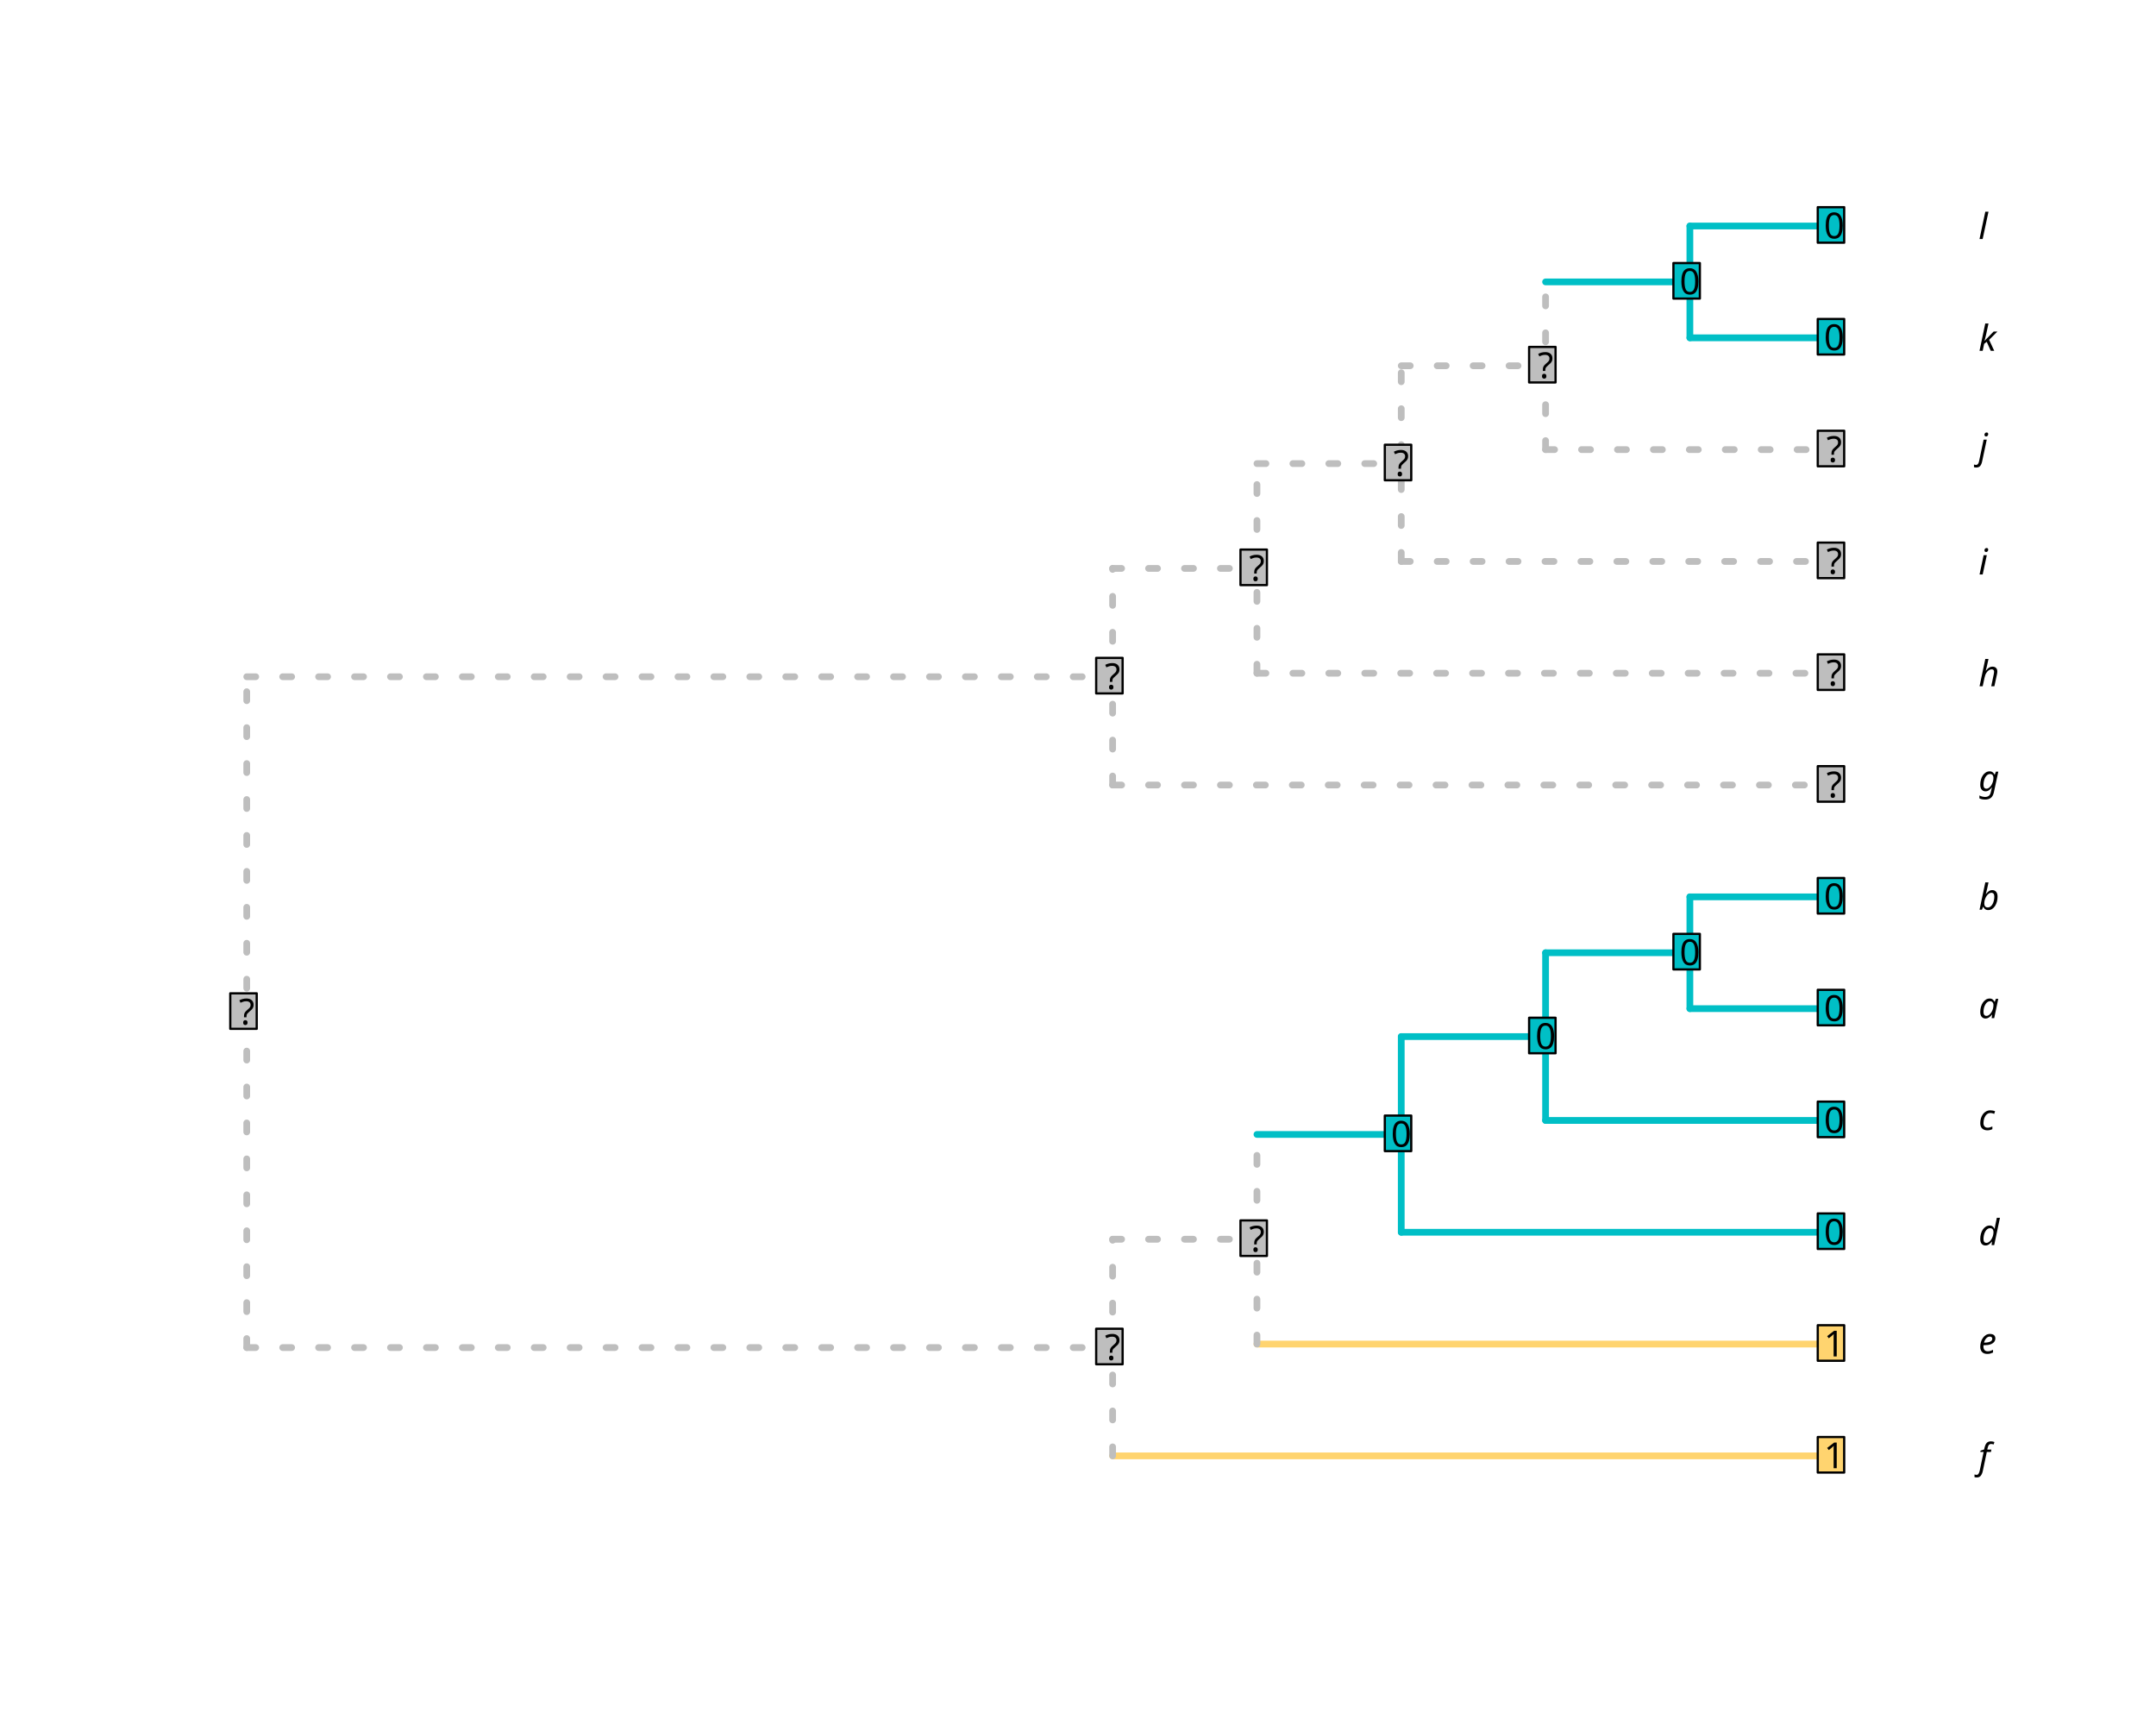
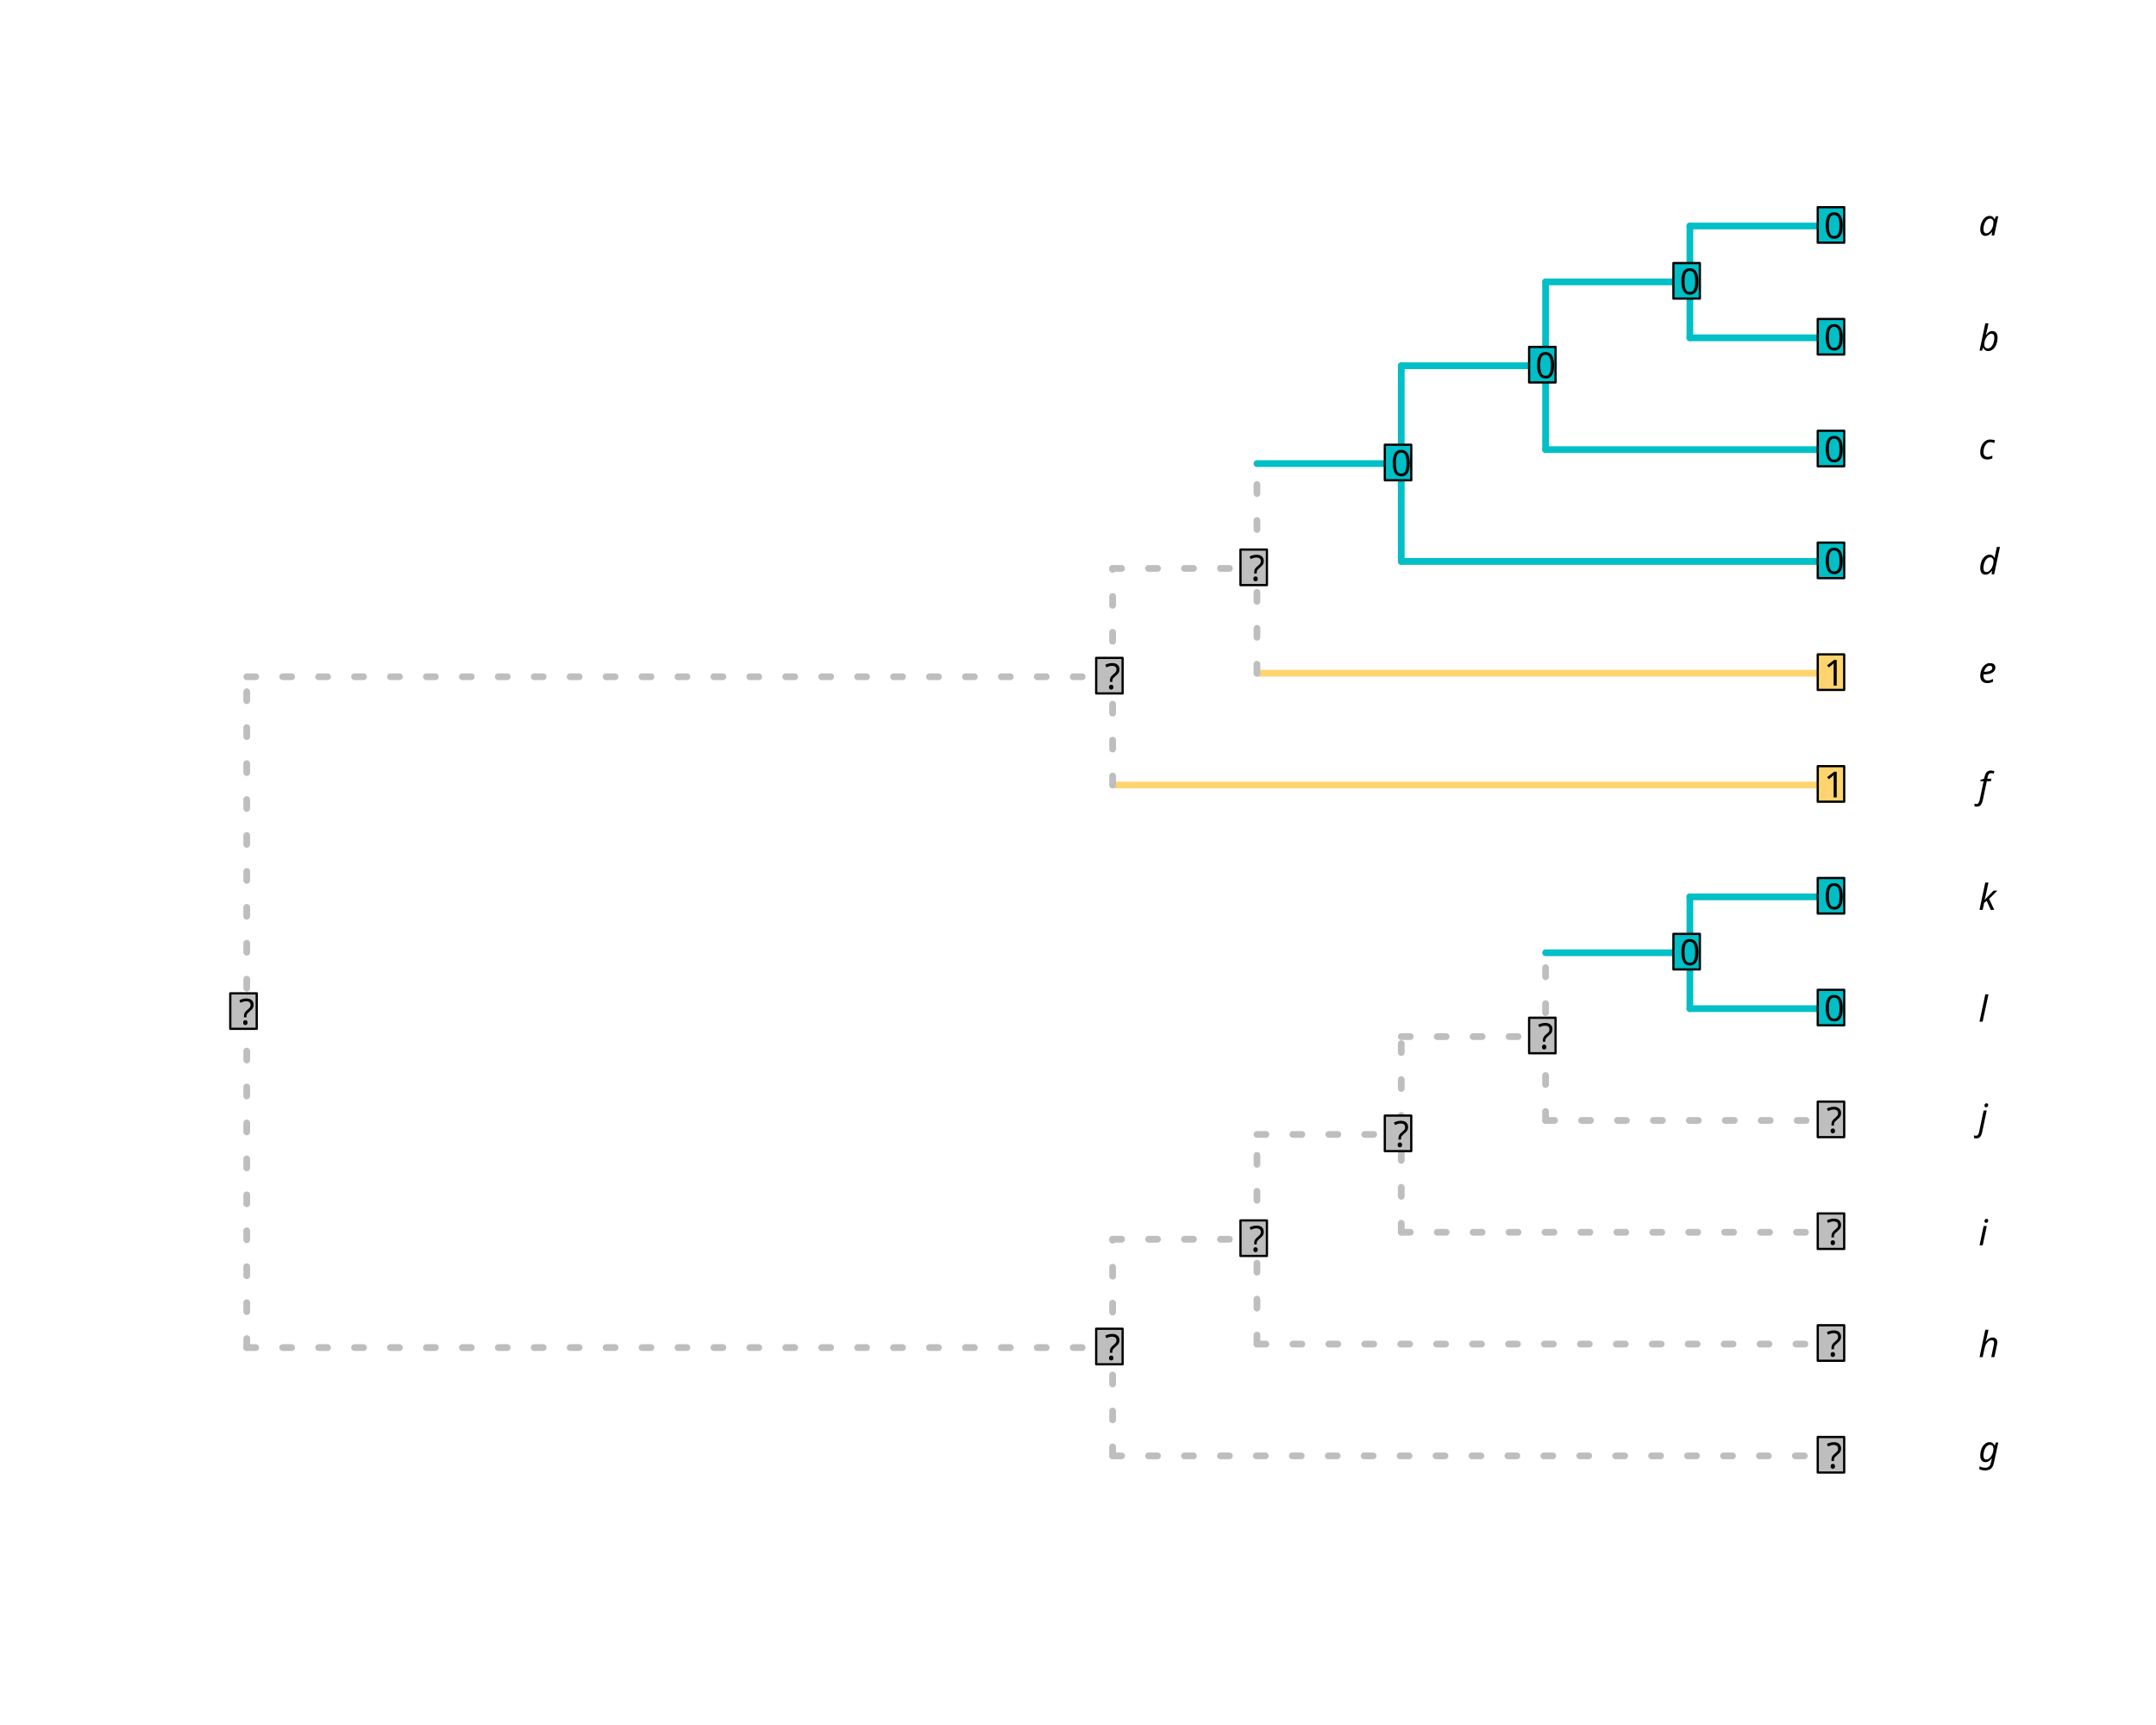
<svg xmlns="http://www.w3.org/2000/svg" class="svglite" data-engine-version="2.0" width="720.00pt" height="576.00pt" viewBox="0 0 720.00 576.00">
  <defs>
    <style type="text/css">
    .svglite line, .svglite polyline, .svglite polygon, .svglite path, .svglite rect, .svglite circle {
      fill: none;
      stroke: #000000;
      stroke-linecap: round;
      stroke-linejoin: round;
      stroke-miterlimit: 10.00;
    }
  </style>
  </defs>
  <rect width="100%" height="100%" style="stroke: none; fill: #FFFFFF;" />
  <defs>
    <clipPath id="cpMC4wMHw3MjAuMDB8MC4wMHw1NzYuMDA=">
      <rect x="0.00" y="0.00" width="720.00" height="576.00" />
    </clipPath>
  </defs>
  <g clip-path="url(#cpMC4wMHw3MjAuMDB8MC4wMHw1NzYuMDA=)">
</g>
  <defs>
    <clipPath id="cpNTkuMDR8Njg5Ljc2fDU5LjA0fDUwMi41Ng==">
      <rect x="59.04" y="59.04" width="630.72" height="443.52" />
    </clipPath>
  </defs>
  <g clip-path="url(#cpNTkuMDR8Njg5Ljc2fDU5LjA0fDUwMi41Ng==)">
    <line x1="82.40" y1="449.97" x2="371.56" y2="449.97" style="stroke-width: 2.25; stroke: #BEBEBE; stroke-dasharray: 3.00,9.00;" />
-     <line x1="371.56" y1="486.13" x2="612.54" y2="486.13" style="stroke-width: 2.25; stroke: #FFD46F;" />
+     <line x1="371.56" y1="486.13" x2="612.54" y2="486.13" style="stroke-width: 2.25; stroke: #BEBEBE; stroke-dasharray: 3.00,9.00;" />
    <line x1="371.56" y1="413.80" x2="419.76" y2="413.80" style="stroke-width: 2.25; stroke: #BEBEBE; stroke-dasharray: 3.00,9.00;" />
-     <line x1="419.76" y1="448.80" x2="612.54" y2="448.80" style="stroke-width: 2.25; stroke: #FFD46F;" />
-     <line x1="419.76" y1="378.80" x2="467.95" y2="378.80" style="stroke-width: 2.25; stroke: #00BFC6;" />
-     <line x1="467.95" y1="411.47" x2="612.54" y2="411.47" style="stroke-width: 2.25; stroke: #00BFC6;" />
-     <line x1="467.95" y1="346.13" x2="516.15" y2="346.13" style="stroke-width: 2.25; stroke: #00BFC6;" />
-     <line x1="516.15" y1="374.13" x2="612.54" y2="374.13" style="stroke-width: 2.25; stroke: #00BFC6;" />
+     <line x1="419.76" y1="448.80" x2="612.54" y2="448.80" style="stroke-width: 2.25; stroke: #BEBEBE; stroke-dasharray: 3.00,9.00;" />
+     <line x1="419.76" y1="378.80" x2="467.95" y2="378.80" style="stroke-width: 2.25; stroke: #BEBEBE; stroke-dasharray: 3.00,9.00;" />
+     <line x1="467.95" y1="411.47" x2="612.54" y2="411.47" style="stroke-width: 2.25; stroke: #BEBEBE; stroke-dasharray: 3.00,9.00;" />
+     <line x1="467.95" y1="346.13" x2="516.15" y2="346.13" style="stroke-width: 2.25; stroke: #BEBEBE; stroke-dasharray: 3.00,9.00;" />
+     <line x1="516.15" y1="374.13" x2="612.54" y2="374.13" style="stroke-width: 2.25; stroke: #BEBEBE; stroke-dasharray: 3.00,9.00;" />
    <line x1="516.15" y1="318.13" x2="564.34" y2="318.13" style="stroke-width: 2.25; stroke: #00BFC6;" />
    <line x1="564.34" y1="336.80" x2="612.54" y2="336.80" style="stroke-width: 2.25; stroke: #00BFC6;" />
    <line x1="564.34" y1="299.47" x2="612.54" y2="299.47" style="stroke-width: 2.25; stroke: #00BFC6;" />
    <line x1="82.40" y1="225.97" x2="371.56" y2="225.97" style="stroke-width: 2.25; stroke: #BEBEBE; stroke-dasharray: 3.00,9.00;" />
-     <line x1="371.56" y1="262.13" x2="612.54" y2="262.13" style="stroke-width: 2.25; stroke: #BEBEBE; stroke-dasharray: 3.00,9.00;" />
+     <line x1="371.56" y1="262.13" x2="612.54" y2="262.13" style="stroke-width: 2.25; stroke: #FFD46F;" />
    <line x1="371.56" y1="189.80" x2="419.76" y2="189.80" style="stroke-width: 2.25; stroke: #BEBEBE; stroke-dasharray: 3.00,9.00;" />
-     <line x1="419.76" y1="224.80" x2="612.54" y2="224.80" style="stroke-width: 2.25; stroke: #BEBEBE; stroke-dasharray: 3.00,9.00;" />
-     <line x1="419.76" y1="154.80" x2="467.95" y2="154.80" style="stroke-width: 2.25; stroke: #BEBEBE; stroke-dasharray: 3.00,9.00;" />
-     <line x1="467.95" y1="187.47" x2="612.54" y2="187.47" style="stroke-width: 2.25; stroke: #BEBEBE; stroke-dasharray: 3.00,9.00;" />
-     <line x1="467.95" y1="122.13" x2="516.15" y2="122.13" style="stroke-width: 2.25; stroke: #BEBEBE; stroke-dasharray: 3.00,9.00;" />
-     <line x1="516.15" y1="150.13" x2="612.54" y2="150.13" style="stroke-width: 2.25; stroke: #BEBEBE; stroke-dasharray: 3.00,9.00;" />
+     <line x1="419.76" y1="224.80" x2="612.54" y2="224.80" style="stroke-width: 2.25; stroke: #FFD46F;" />
+     <line x1="419.76" y1="154.80" x2="467.95" y2="154.80" style="stroke-width: 2.25; stroke: #00BFC6;" />
+     <line x1="467.95" y1="187.47" x2="612.54" y2="187.47" style="stroke-width: 2.25; stroke: #00BFC6;" />
+     <line x1="467.95" y1="122.13" x2="516.15" y2="122.13" style="stroke-width: 2.25; stroke: #00BFC6;" />
+     <line x1="516.15" y1="150.13" x2="612.54" y2="150.13" style="stroke-width: 2.25; stroke: #00BFC6;" />
    <line x1="516.15" y1="94.13" x2="564.34" y2="94.13" style="stroke-width: 2.25; stroke: #00BFC6;" />
    <line x1="564.34" y1="112.80" x2="612.54" y2="112.80" style="stroke-width: 2.25; stroke: #00BFC6;" />
    <line x1="564.34" y1="75.47" x2="612.54" y2="75.47" style="stroke-width: 2.25; stroke: #00BFC6;" />
    <line x1="82.40" y1="449.97" x2="82.40" y2="225.97" style="stroke-width: 2.25; stroke: #BEBEBE; stroke-dasharray: 3.00,9.00;" />
+     <line x1="371.56" y1="262.13" x2="371.56" y2="189.80" style="stroke-width: 2.25; stroke: #BEBEBE; stroke-dasharray: 3.00,9.00;" />
+     <line x1="419.76" y1="224.80" x2="419.76" y2="154.80" style="stroke-width: 2.25; stroke: #BEBEBE; stroke-dasharray: 3.00,9.00;" />
+     <line x1="467.95" y1="187.47" x2="467.95" y2="122.13" style="stroke-width: 2.25; stroke: #00BFC6;" />
+     <line x1="516.15" y1="150.13" x2="516.15" y2="94.13" style="stroke-width: 2.25; stroke: #00BFC6;" />
+     <line x1="564.34" y1="112.80" x2="564.34" y2="75.47" style="stroke-width: 2.25; stroke: #00BFC6;" />
    <line x1="371.56" y1="486.13" x2="371.56" y2="413.80" style="stroke-width: 2.25; stroke: #BEBEBE; stroke-dasharray: 3.00,9.00;" />
    <line x1="419.76" y1="448.80" x2="419.76" y2="378.80" style="stroke-width: 2.25; stroke: #BEBEBE; stroke-dasharray: 3.00,9.00;" />
-     <line x1="467.95" y1="411.47" x2="467.95" y2="346.13" style="stroke-width: 2.25; stroke: #00BFC6;" />
-     <line x1="516.15" y1="374.13" x2="516.15" y2="318.13" style="stroke-width: 2.25; stroke: #00BFC6;" />
+     <line x1="467.95" y1="411.47" x2="467.95" y2="346.13" style="stroke-width: 2.25; stroke: #BEBEBE; stroke-dasharray: 3.00,9.00;" />
+     <line x1="516.15" y1="374.13" x2="516.15" y2="318.13" style="stroke-width: 2.25; stroke: #BEBEBE; stroke-dasharray: 3.00,9.00;" />
    <line x1="564.34" y1="336.80" x2="564.34" y2="299.47" style="stroke-width: 2.25; stroke: #00BFC6;" />
-     <line x1="371.56" y1="262.13" x2="371.56" y2="189.80" style="stroke-width: 2.25; stroke: #BEBEBE; stroke-dasharray: 3.00,9.00;" />
-     <line x1="419.76" y1="224.80" x2="419.76" y2="154.80" style="stroke-width: 2.25; stroke: #BEBEBE; stroke-dasharray: 3.00,9.00;" />
-     <line x1="467.95" y1="187.47" x2="467.95" y2="122.13" style="stroke-width: 2.25; stroke: #BEBEBE; stroke-dasharray: 3.00,9.00;" />
-     <line x1="516.15" y1="150.13" x2="516.15" y2="94.13" style="stroke-width: 2.25; stroke: #BEBEBE; stroke-dasharray: 3.00,9.00;" />
-     <line x1="564.34" y1="112.80" x2="564.34" y2="75.47" style="stroke-width: 2.25; stroke: #00BFC6;" />
-     <text x="660.73" y="339.97" style="font-size: 12.00px; font-style: italic; font-family: sans;" textLength="6.67px" lengthAdjust="spacingAndGlyphs">a</text>
-     <text x="660.73" y="303.76" style="font-size: 12.00px; font-style: italic; font-family: sans;" textLength="6.67px" lengthAdjust="spacingAndGlyphs">b</text>
-     <text x="660.73" y="377.30" style="font-size: 12.00px; font-style: italic; font-family: sans;" textLength="6.00px" lengthAdjust="spacingAndGlyphs">c</text>
-     <text x="660.73" y="415.76" style="font-size: 12.00px; font-style: italic; font-family: sans;" textLength="6.67px" lengthAdjust="spacingAndGlyphs">d</text>
-     <text x="660.73" y="451.97" style="font-size: 12.00px; font-style: italic; font-family: sans;" textLength="6.67px" lengthAdjust="spacingAndGlyphs">e</text>
-     <text x="660.73" y="490.47" style="font-size: 12.00px; font-style: italic; font-family: sans;" textLength="3.33px" lengthAdjust="spacingAndGlyphs">f</text>
-     <text x="660.73" y="264.11" style="font-size: 12.00px; font-style: italic; font-family: sans;" textLength="6.67px" lengthAdjust="spacingAndGlyphs">g</text>
-     <text x="660.73" y="229.15" style="font-size: 12.00px; font-style: italic; font-family: sans;" textLength="6.67px" lengthAdjust="spacingAndGlyphs">h</text>
-     <text x="660.73" y="191.82" style="font-size: 12.00px; font-style: italic; font-family: sans;" textLength="2.66px" lengthAdjust="spacingAndGlyphs">i</text>
-     <text x="660.73" y="153.24" style="font-size: 12.00px; font-style: italic; font-family: sans;" textLength="2.66px" lengthAdjust="spacingAndGlyphs">j</text>
-     <text x="660.73" y="117.15" style="font-size: 12.00px; font-style: italic; font-family: sans;" textLength="6.00px" lengthAdjust="spacingAndGlyphs">k</text>
-     <text x="660.73" y="79.82" style="font-size: 12.00px; font-style: italic; font-family: sans;" textLength="2.66px" lengthAdjust="spacingAndGlyphs">l</text>
+     <text x="660.73" y="78.64" style="font-size: 12.00px; font-style: italic; font-family: sans;" textLength="6.67px" lengthAdjust="spacingAndGlyphs">a</text>
+     <text x="660.73" y="117.09" style="font-size: 12.00px; font-style: italic; font-family: sans;" textLength="6.67px" lengthAdjust="spacingAndGlyphs">b</text>
+     <text x="660.73" y="153.30" style="font-size: 12.00px; font-style: italic; font-family: sans;" textLength="6.00px" lengthAdjust="spacingAndGlyphs">c</text>
+     <text x="660.73" y="191.76" style="font-size: 12.00px; font-style: italic; font-family: sans;" textLength="6.67px" lengthAdjust="spacingAndGlyphs">d</text>
+     <text x="660.73" y="227.97" style="font-size: 12.00px; font-style: italic; font-family: sans;" textLength="6.67px" lengthAdjust="spacingAndGlyphs">e</text>
+     <text x="660.73" y="266.47" style="font-size: 12.00px; font-style: italic; font-family: sans;" textLength="3.33px" lengthAdjust="spacingAndGlyphs">f</text>
+     <text x="660.73" y="488.11" style="font-size: 12.00px; font-style: italic; font-family: sans;" textLength="6.67px" lengthAdjust="spacingAndGlyphs">g</text>
+     <text x="660.73" y="453.15" style="font-size: 12.00px; font-style: italic; font-family: sans;" textLength="6.67px" lengthAdjust="spacingAndGlyphs">h</text>
+     <text x="660.73" y="415.82" style="font-size: 12.00px; font-style: italic; font-family: sans;" textLength="2.66px" lengthAdjust="spacingAndGlyphs">i</text>
+     <text x="660.73" y="377.24" style="font-size: 12.00px; font-style: italic; font-family: sans;" textLength="2.66px" lengthAdjust="spacingAndGlyphs">j</text>
+     <text x="660.73" y="303.82" style="font-size: 12.00px; font-style: italic; font-family: sans;" textLength="6.00px" lengthAdjust="spacingAndGlyphs">k</text>
+     <text x="660.73" y="341.15" style="font-size: 12.00px; font-style: italic; font-family: sans;" textLength="2.66px" lengthAdjust="spacingAndGlyphs">l</text>
+     <rect x="607.04" y="69.18" width="8.83" height="11.86" style="stroke-width: 0.75; fill: #00BFC6;" />
+     <rect x="607.04" y="106.51" width="8.83" height="11.86" style="stroke-width: 0.75; fill: #00BFC6;" />
+     <rect x="607.04" y="143.84" width="8.83" height="11.86" style="stroke-width: 0.75; fill: #00BFC6;" />
+     <rect x="607.04" y="181.18" width="8.83" height="11.86" style="stroke-width: 0.75; fill: #00BFC6;" />
+     <rect x="607.04" y="218.51" width="8.83" height="11.86" style="stroke-width: 0.75; fill: #FFD46F;" />
+     <rect x="607.04" y="255.84" width="8.83" height="11.86" style="stroke-width: 0.75; fill: #FFD46F;" />
+     <rect x="607.04" y="479.84" width="8.83" height="11.86" style="stroke-width: 0.75; fill: #BEBEBE;" />
+     <rect x="607.04" y="442.51" width="8.83" height="11.86" style="stroke-width: 0.75; fill: #BEBEBE;" />
+     <rect x="607.04" y="405.18" width="8.83" height="11.86" style="stroke-width: 0.75; fill: #BEBEBE;" />
+     <rect x="607.04" y="367.84" width="8.83" height="11.86" style="stroke-width: 0.75; fill: #BEBEBE;" />
+     <rect x="607.04" y="293.18" width="8.83" height="11.86" style="stroke-width: 0.75; fill: #00BFC6;" />
    <rect x="607.04" y="330.51" width="8.83" height="11.86" style="stroke-width: 0.75; fill: #00BFC6;" />
-     <rect x="607.04" y="293.18" width="8.83" height="11.86" style="stroke-width: 0.75; fill: #00BFC6;" />
-     <rect x="607.04" y="367.84" width="8.83" height="11.86" style="stroke-width: 0.75; fill: #00BFC6;" />
-     <rect x="607.04" y="405.18" width="8.83" height="11.86" style="stroke-width: 0.75; fill: #00BFC6;" />
-     <rect x="607.04" y="442.51" width="8.83" height="11.86" style="stroke-width: 0.75; fill: #FFD46F;" />
-     <rect x="607.04" y="479.84" width="8.83" height="11.86" style="stroke-width: 0.75; fill: #FFD46F;" />
-     <rect x="607.04" y="255.84" width="8.83" height="11.86" style="stroke-width: 0.75; fill: #BEBEBE;" />
-     <rect x="607.04" y="218.51" width="8.83" height="11.86" style="stroke-width: 0.75; fill: #BEBEBE;" />
-     <rect x="607.04" y="181.18" width="8.83" height="11.86" style="stroke-width: 0.75; fill: #BEBEBE;" />
-     <rect x="607.04" y="143.84" width="8.83" height="11.86" style="stroke-width: 0.75; fill: #BEBEBE;" />
-     <rect x="607.04" y="106.51" width="8.83" height="11.86" style="stroke-width: 0.75; fill: #00BFC6;" />
-     <rect x="607.04" y="69.18" width="8.83" height="11.86" style="stroke-width: 0.75; fill: #00BFC6;" />
    <rect x="76.90" y="331.68" width="8.83" height="11.86" style="stroke-width: 0.75; fill: #BEBEBE;" />
+     <rect x="366.07" y="219.68" width="8.83" height="11.86" style="stroke-width: 0.75; fill: #BEBEBE;" />
+     <rect x="414.26" y="183.51" width="8.83" height="11.86" style="stroke-width: 0.75; fill: #BEBEBE;" />
+     <rect x="462.46" y="148.51" width="8.83" height="11.86" style="stroke-width: 0.75; fill: #00BFC6;" />
+     <rect x="510.65" y="115.84" width="8.83" height="11.86" style="stroke-width: 0.75; fill: #00BFC6;" />
+     <rect x="558.84" y="87.84" width="8.83" height="11.86" style="stroke-width: 0.75; fill: #00BFC6;" />
    <rect x="366.07" y="443.68" width="8.83" height="11.86" style="stroke-width: 0.75; fill: #BEBEBE;" />
    <rect x="414.26" y="407.51" width="8.83" height="11.86" style="stroke-width: 0.75; fill: #BEBEBE;" />
-     <rect x="462.46" y="372.51" width="8.83" height="11.86" style="stroke-width: 0.75; fill: #00BFC6;" />
-     <rect x="510.65" y="339.84" width="8.83" height="11.86" style="stroke-width: 0.75; fill: #00BFC6;" />
+     <rect x="462.46" y="372.51" width="8.83" height="11.86" style="stroke-width: 0.75; fill: #BEBEBE;" />
+     <rect x="510.65" y="339.84" width="8.83" height="11.86" style="stroke-width: 0.75; fill: #BEBEBE;" />
    <rect x="558.84" y="311.84" width="8.83" height="11.86" style="stroke-width: 0.75; fill: #00BFC6;" />
-     <rect x="366.07" y="219.68" width="8.83" height="11.86" style="stroke-width: 0.75; fill: #BEBEBE;" />
-     <rect x="414.26" y="183.51" width="8.83" height="11.86" style="stroke-width: 0.75; fill: #BEBEBE;" />
-     <rect x="462.46" y="148.51" width="8.83" height="11.86" style="stroke-width: 0.75; fill: #BEBEBE;" />
-     <rect x="510.65" y="115.84" width="8.83" height="11.86" style="stroke-width: 0.75; fill: #BEBEBE;" />
-     <rect x="558.84" y="87.84" width="8.83" height="11.86" style="stroke-width: 0.75; fill: #00BFC6;" />
+     <text x="612.54" y="79.60" text-anchor="middle" style="font-size: 12.00px; font-family: sans;" textLength="6.67px" lengthAdjust="spacingAndGlyphs">0</text>
+     <text x="612.54" y="116.93" text-anchor="middle" style="font-size: 12.00px; font-family: sans;" textLength="6.67px" lengthAdjust="spacingAndGlyphs">0</text>
+     <text x="612.54" y="154.26" text-anchor="middle" style="font-size: 12.00px; font-family: sans;" textLength="6.67px" lengthAdjust="spacingAndGlyphs">0</text>
+     <text x="612.54" y="191.60" text-anchor="middle" style="font-size: 12.00px; font-family: sans;" textLength="6.67px" lengthAdjust="spacingAndGlyphs">0</text>
+     <text x="612.54" y="228.93" text-anchor="middle" style="font-size: 12.00px; font-family: sans;" textLength="6.67px" lengthAdjust="spacingAndGlyphs">1</text>
+     <text x="612.54" y="266.26" text-anchor="middle" style="font-size: 12.00px; font-family: sans;" textLength="6.67px" lengthAdjust="spacingAndGlyphs">1</text>
+     <text x="612.54" y="490.26" text-anchor="middle" style="font-size: 12.00px; font-family: sans;" textLength="6.67px" lengthAdjust="spacingAndGlyphs">?</text>
+     <text x="612.54" y="452.93" text-anchor="middle" style="font-size: 12.00px; font-family: sans;" textLength="6.67px" lengthAdjust="spacingAndGlyphs">?</text>
+     <text x="612.54" y="415.60" text-anchor="middle" style="font-size: 12.00px; font-family: sans;" textLength="6.67px" lengthAdjust="spacingAndGlyphs">?</text>
+     <text x="612.54" y="378.26" text-anchor="middle" style="font-size: 12.00px; font-family: sans;" textLength="6.67px" lengthAdjust="spacingAndGlyphs">?</text>
+     <text x="612.54" y="303.60" text-anchor="middle" style="font-size: 12.00px; font-family: sans;" textLength="6.67px" lengthAdjust="spacingAndGlyphs">0</text>
    <text x="612.54" y="340.93" text-anchor="middle" style="font-size: 12.00px; font-family: sans;" textLength="6.67px" lengthAdjust="spacingAndGlyphs">0</text>
-     <text x="612.54" y="303.60" text-anchor="middle" style="font-size: 12.00px; font-family: sans;" textLength="6.67px" lengthAdjust="spacingAndGlyphs">0</text>
-     <text x="612.54" y="378.26" text-anchor="middle" style="font-size: 12.00px; font-family: sans;" textLength="6.67px" lengthAdjust="spacingAndGlyphs">0</text>
-     <text x="612.54" y="415.60" text-anchor="middle" style="font-size: 12.00px; font-family: sans;" textLength="6.67px" lengthAdjust="spacingAndGlyphs">0</text>
-     <text x="612.54" y="452.93" text-anchor="middle" style="font-size: 12.00px; font-family: sans;" textLength="6.67px" lengthAdjust="spacingAndGlyphs">1</text>
-     <text x="612.54" y="490.26" text-anchor="middle" style="font-size: 12.00px; font-family: sans;" textLength="6.67px" lengthAdjust="spacingAndGlyphs">1</text>
-     <text x="612.54" y="266.26" text-anchor="middle" style="font-size: 12.00px; font-family: sans;" textLength="6.67px" lengthAdjust="spacingAndGlyphs">?</text>
-     <text x="612.54" y="228.93" text-anchor="middle" style="font-size: 12.00px; font-family: sans;" textLength="6.67px" lengthAdjust="spacingAndGlyphs">?</text>
-     <text x="612.54" y="191.60" text-anchor="middle" style="font-size: 12.00px; font-family: sans;" textLength="6.67px" lengthAdjust="spacingAndGlyphs">?</text>
-     <text x="612.54" y="154.26" text-anchor="middle" style="font-size: 12.00px; font-family: sans;" textLength="6.67px" lengthAdjust="spacingAndGlyphs">?</text>
-     <text x="612.54" y="116.93" text-anchor="middle" style="font-size: 12.00px; font-family: sans;" textLength="6.67px" lengthAdjust="spacingAndGlyphs">0</text>
-     <text x="612.54" y="79.60" text-anchor="middle" style="font-size: 12.00px; font-family: sans;" textLength="6.67px" lengthAdjust="spacingAndGlyphs">0</text>
    <text x="82.40" y="342.10" text-anchor="middle" style="font-size: 12.00px; font-family: sans;" textLength="6.67px" lengthAdjust="spacingAndGlyphs">?</text>
+     <text x="371.56" y="230.10" text-anchor="middle" style="font-size: 12.00px; font-family: sans;" textLength="6.67px" lengthAdjust="spacingAndGlyphs">?</text>
+     <text x="419.76" y="193.93" text-anchor="middle" style="font-size: 12.00px; font-family: sans;" textLength="6.67px" lengthAdjust="spacingAndGlyphs">?</text>
+     <text x="467.95" y="158.93" text-anchor="middle" style="font-size: 12.00px; font-family: sans;" textLength="6.67px" lengthAdjust="spacingAndGlyphs">0</text>
+     <text x="516.15" y="126.26" text-anchor="middle" style="font-size: 12.00px; font-family: sans;" textLength="6.67px" lengthAdjust="spacingAndGlyphs">0</text>
+     <text x="564.34" y="98.26" text-anchor="middle" style="font-size: 12.00px; font-family: sans;" textLength="6.67px" lengthAdjust="spacingAndGlyphs">0</text>
    <text x="371.56" y="454.10" text-anchor="middle" style="font-size: 12.00px; font-family: sans;" textLength="6.67px" lengthAdjust="spacingAndGlyphs">?</text>
    <text x="419.76" y="417.93" text-anchor="middle" style="font-size: 12.00px; font-family: sans;" textLength="6.67px" lengthAdjust="spacingAndGlyphs">?</text>
-     <text x="467.95" y="382.93" text-anchor="middle" style="font-size: 12.00px; font-family: sans;" textLength="6.67px" lengthAdjust="spacingAndGlyphs">0</text>
-     <text x="516.15" y="350.26" text-anchor="middle" style="font-size: 12.00px; font-family: sans;" textLength="6.67px" lengthAdjust="spacingAndGlyphs">0</text>
+     <text x="467.95" y="382.93" text-anchor="middle" style="font-size: 12.00px; font-family: sans;" textLength="6.67px" lengthAdjust="spacingAndGlyphs">?</text>
+     <text x="516.15" y="350.26" text-anchor="middle" style="font-size: 12.00px; font-family: sans;" textLength="6.67px" lengthAdjust="spacingAndGlyphs">?</text>
    <text x="564.34" y="322.26" text-anchor="middle" style="font-size: 12.00px; font-family: sans;" textLength="6.67px" lengthAdjust="spacingAndGlyphs">0</text>
-     <text x="371.56" y="230.10" text-anchor="middle" style="font-size: 12.00px; font-family: sans;" textLength="6.67px" lengthAdjust="spacingAndGlyphs">?</text>
-     <text x="419.76" y="193.93" text-anchor="middle" style="font-size: 12.00px; font-family: sans;" textLength="6.67px" lengthAdjust="spacingAndGlyphs">?</text>
-     <text x="467.95" y="158.93" text-anchor="middle" style="font-size: 12.00px; font-family: sans;" textLength="6.67px" lengthAdjust="spacingAndGlyphs">?</text>
-     <text x="516.15" y="126.26" text-anchor="middle" style="font-size: 12.00px; font-family: sans;" textLength="6.67px" lengthAdjust="spacingAndGlyphs">?</text>
-     <text x="564.34" y="98.26" text-anchor="middle" style="font-size: 12.00px; font-family: sans;" textLength="6.67px" lengthAdjust="spacingAndGlyphs">0</text>
  </g>
</svg>
